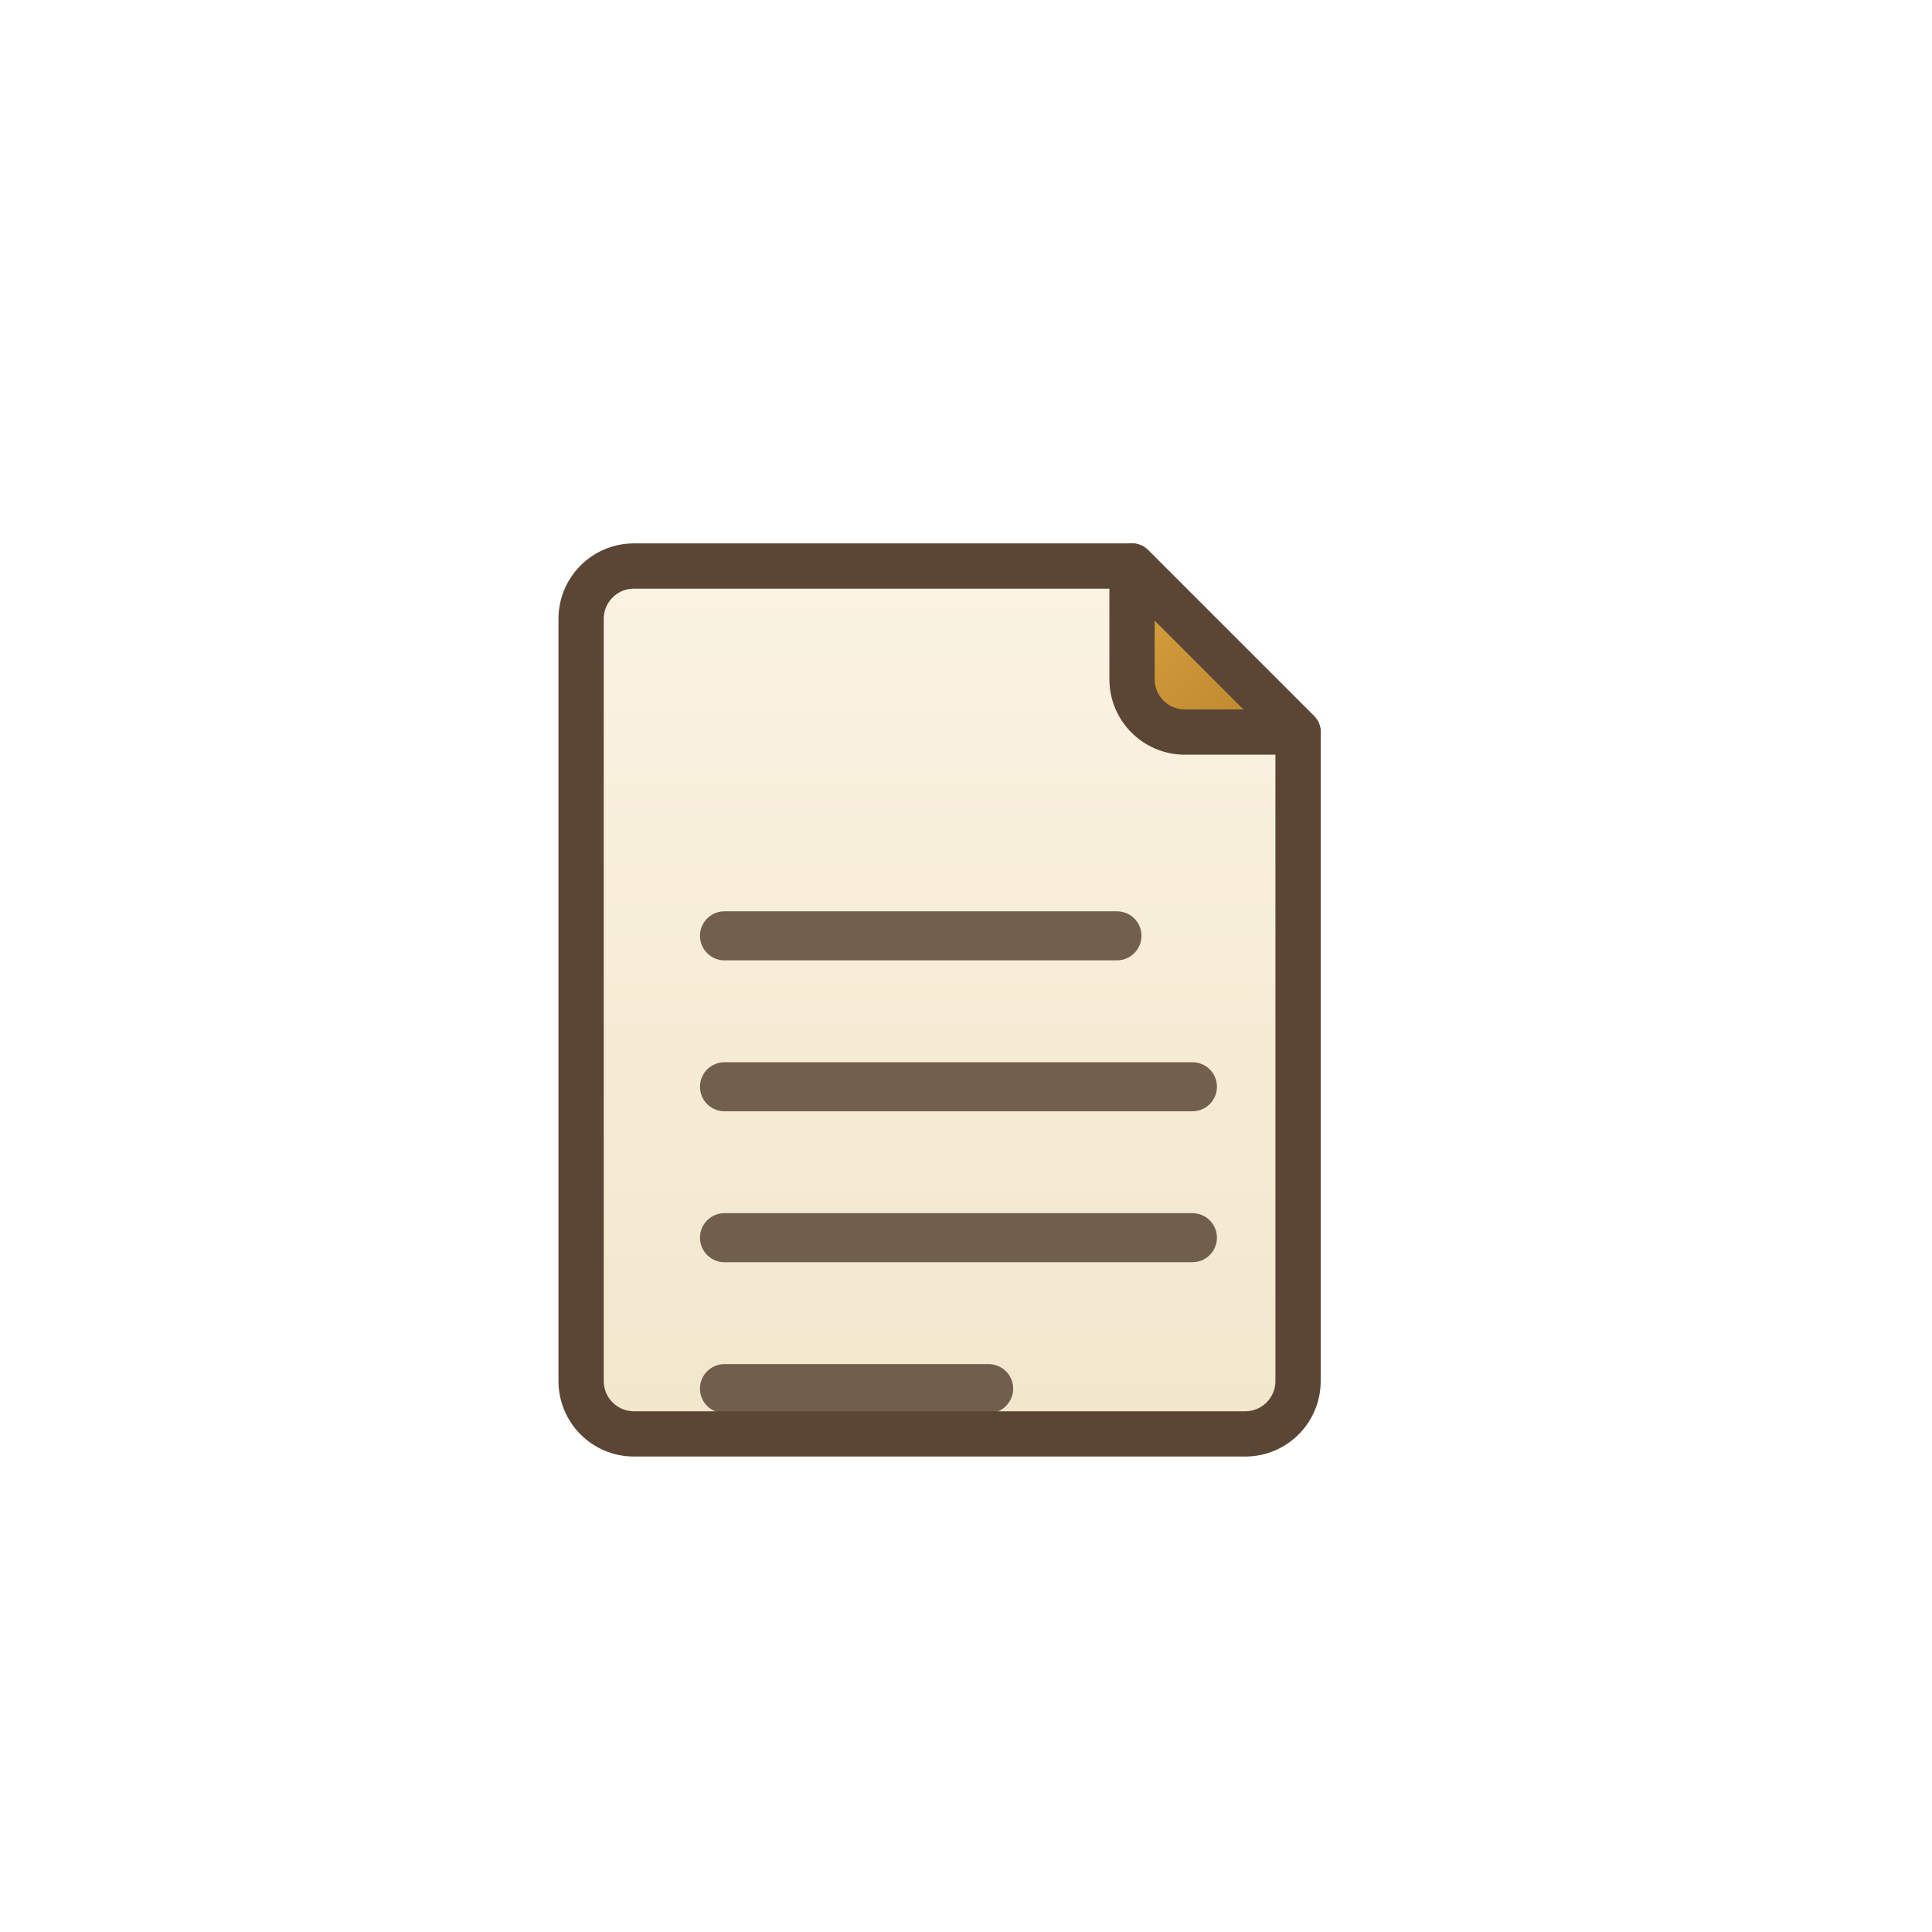
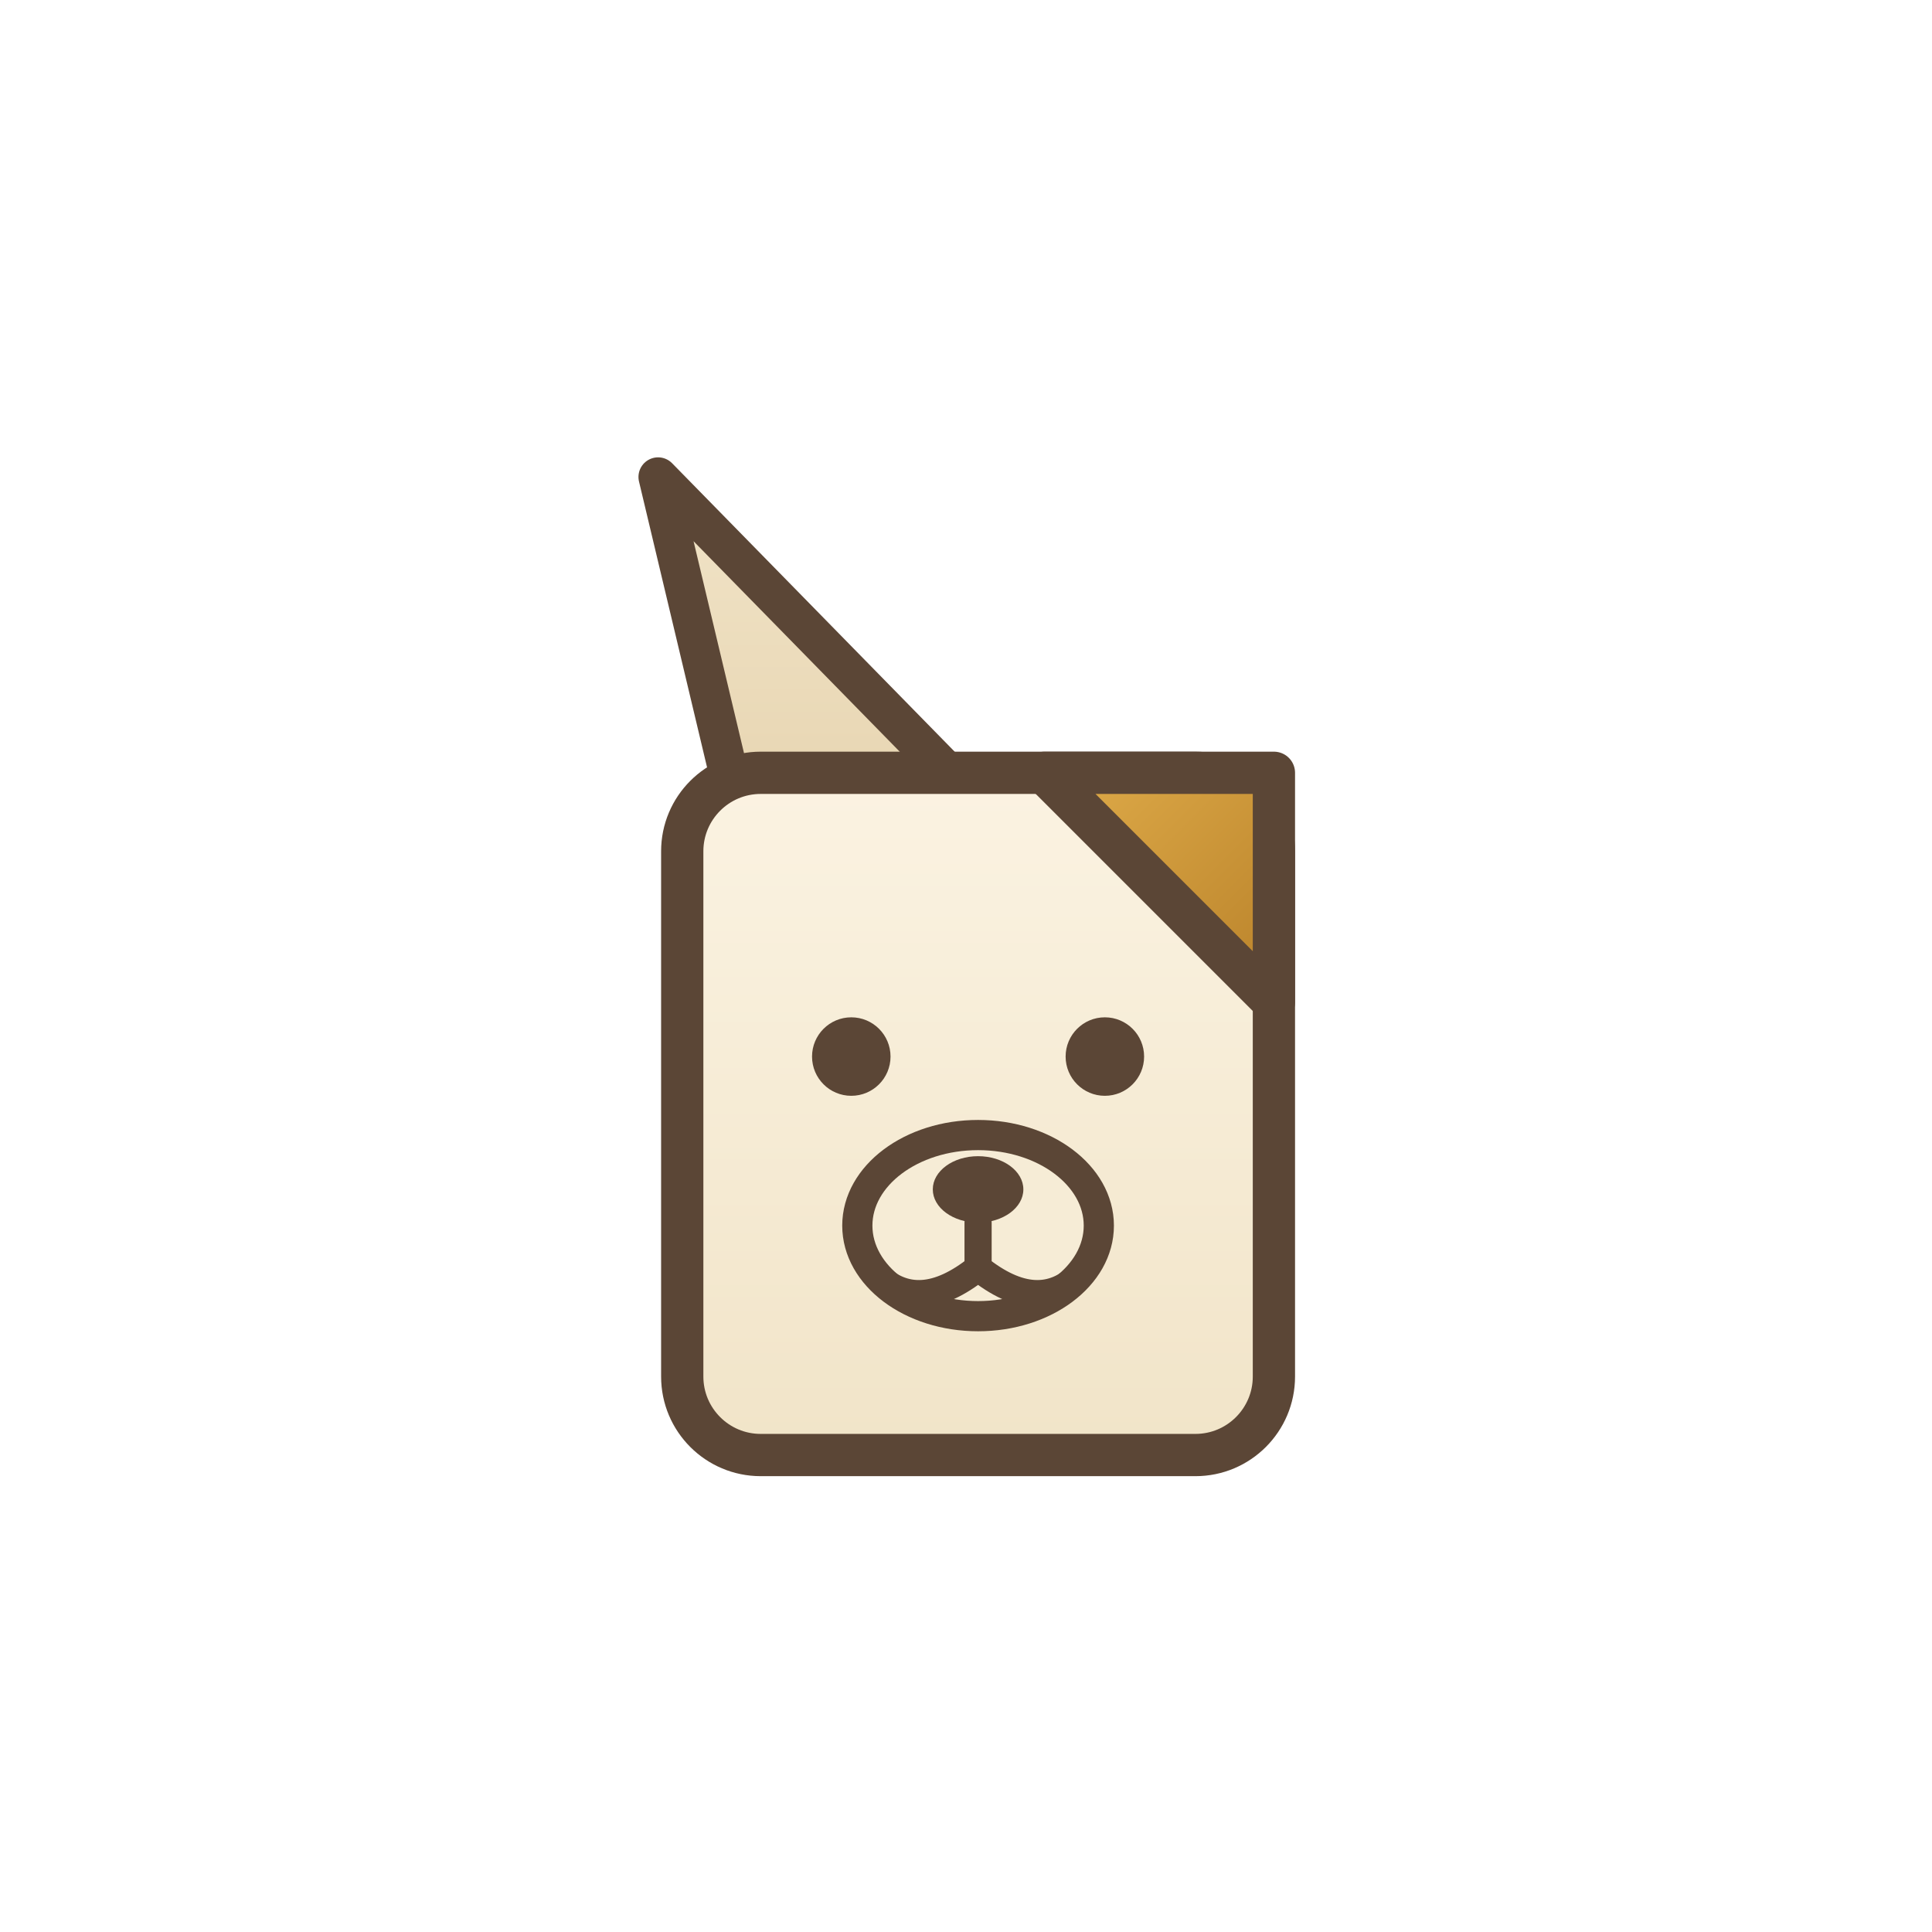
<svg xmlns="http://www.w3.org/2000/svg" width="512" height="512" viewBox="0 0 512 512" role="img" aria-label="Dogear adaptive icon foreground">
  <defs>
    <linearGradient id="fpage" x1="0" y1="0" x2="0" y2="1">
      <stop offset="0" stop-color="#FBF3E2" />
-       <stop offset="1" stop-color="#F2E6CC" />
+       <stop offset="1" stop-color="#F1E4C8" />
    </linearGradient>
    <linearGradient id="ffold" x1="0" y1="0" x2="1" y2="1">
-       <stop offset="0" stop-color="#D9A441" />
+       <stop offset="0" stop-color="#E0AC4A" />
      <stop offset="1" stop-color="#B9822A" />
    </linearGradient>
+     <linearGradient id="fear" x1="0" y1="0" x2="0" y2="1">
+       <stop offset="0" stop-color="#F1E4C8" />
+       <stop offset="1" stop-color="#E6D3AE" />
+     </linearGradient>
  </defs>
-   <g>
-     <path d="M168 150              h132              l44 44              v172              a14 14 0 0 1 -14 14              h-162              a14 14 0 0 1 -14 -14              v-202              a14 14 0 0 1 14 -14 z" fill="url(#fpage)" stroke="#5B4636" stroke-width="12" stroke-linejoin="round" />
-     <path d="M300 150 l44 44 h-30 a14 14 0 0 1 -14 -14 z" fill="url(#ffold)" stroke="#5B4636" stroke-width="12" stroke-linejoin="round" />
-     <g stroke="#5B4636" stroke-width="13" stroke-linecap="round" opacity="0.85">
-       <line x1="192" y1="248" x2="296" y2="248" />
-       <line x1="192" y1="288" x2="316" y2="288" />
-       <line x1="192" y1="328" x2="316" y2="328" />
-       <line x1="192" y1="368" x2="262" y2="368" />
-     </g>
+   <g transform="translate(54.4,70.4) scale(0.80)">
+     <path d="M180 196 L150 70 L246 168 Z" fill="url(#fear)" stroke="#5B4636" stroke-width="13" stroke-linejoin="round" />
+     <rect x="158" y="168" width="196" height="226" rx="26" fill="url(#fpage)" stroke="#5B4636" stroke-width="14" />
+     <path d="M278 168 H354 V244 Z" fill="url(#ffold)" stroke="#5B4636" stroke-width="14" stroke-linejoin="round" />
+     <circle cx="214" cy="262" r="13" fill="#5B4636" />
+     <circle cx="298" cy="262" r="13" fill="#5B4636" />
+     <ellipse cx="256" cy="318" rx="40" ry="30" fill="#F6ECD6" stroke="#5B4636" stroke-width="10" />
+     <ellipse cx="256" cy="306" rx="15" ry="11" fill="#5B4636" />
+     <path d="M256 317 V332 M256 332 Q236 348 222 334 M256 332 Q276 348 290 334" fill="none" stroke="#5B4636" stroke-width="9" stroke-linecap="round" />
  </g>
</svg>
